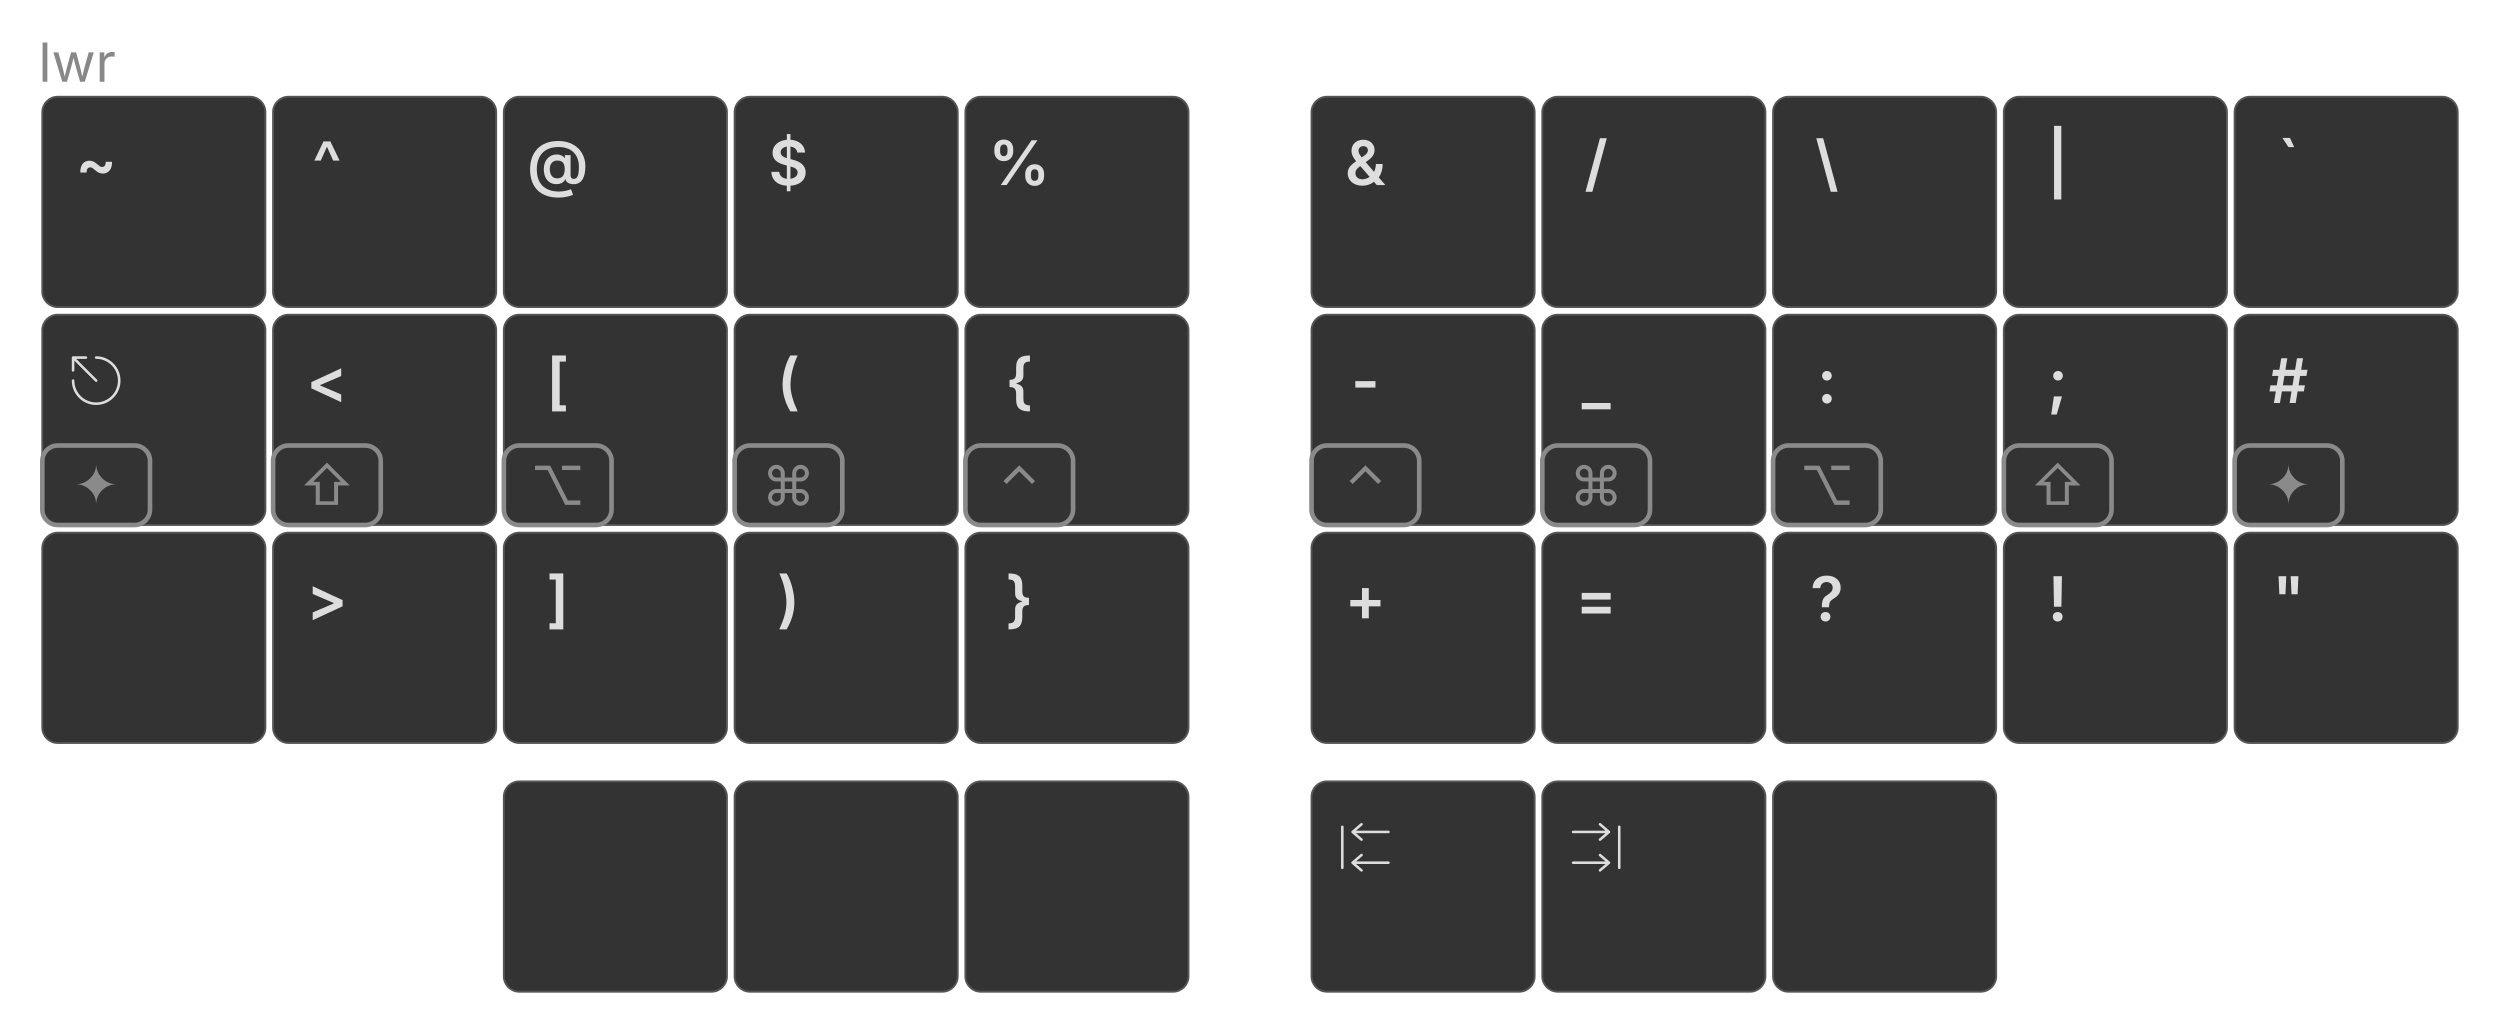
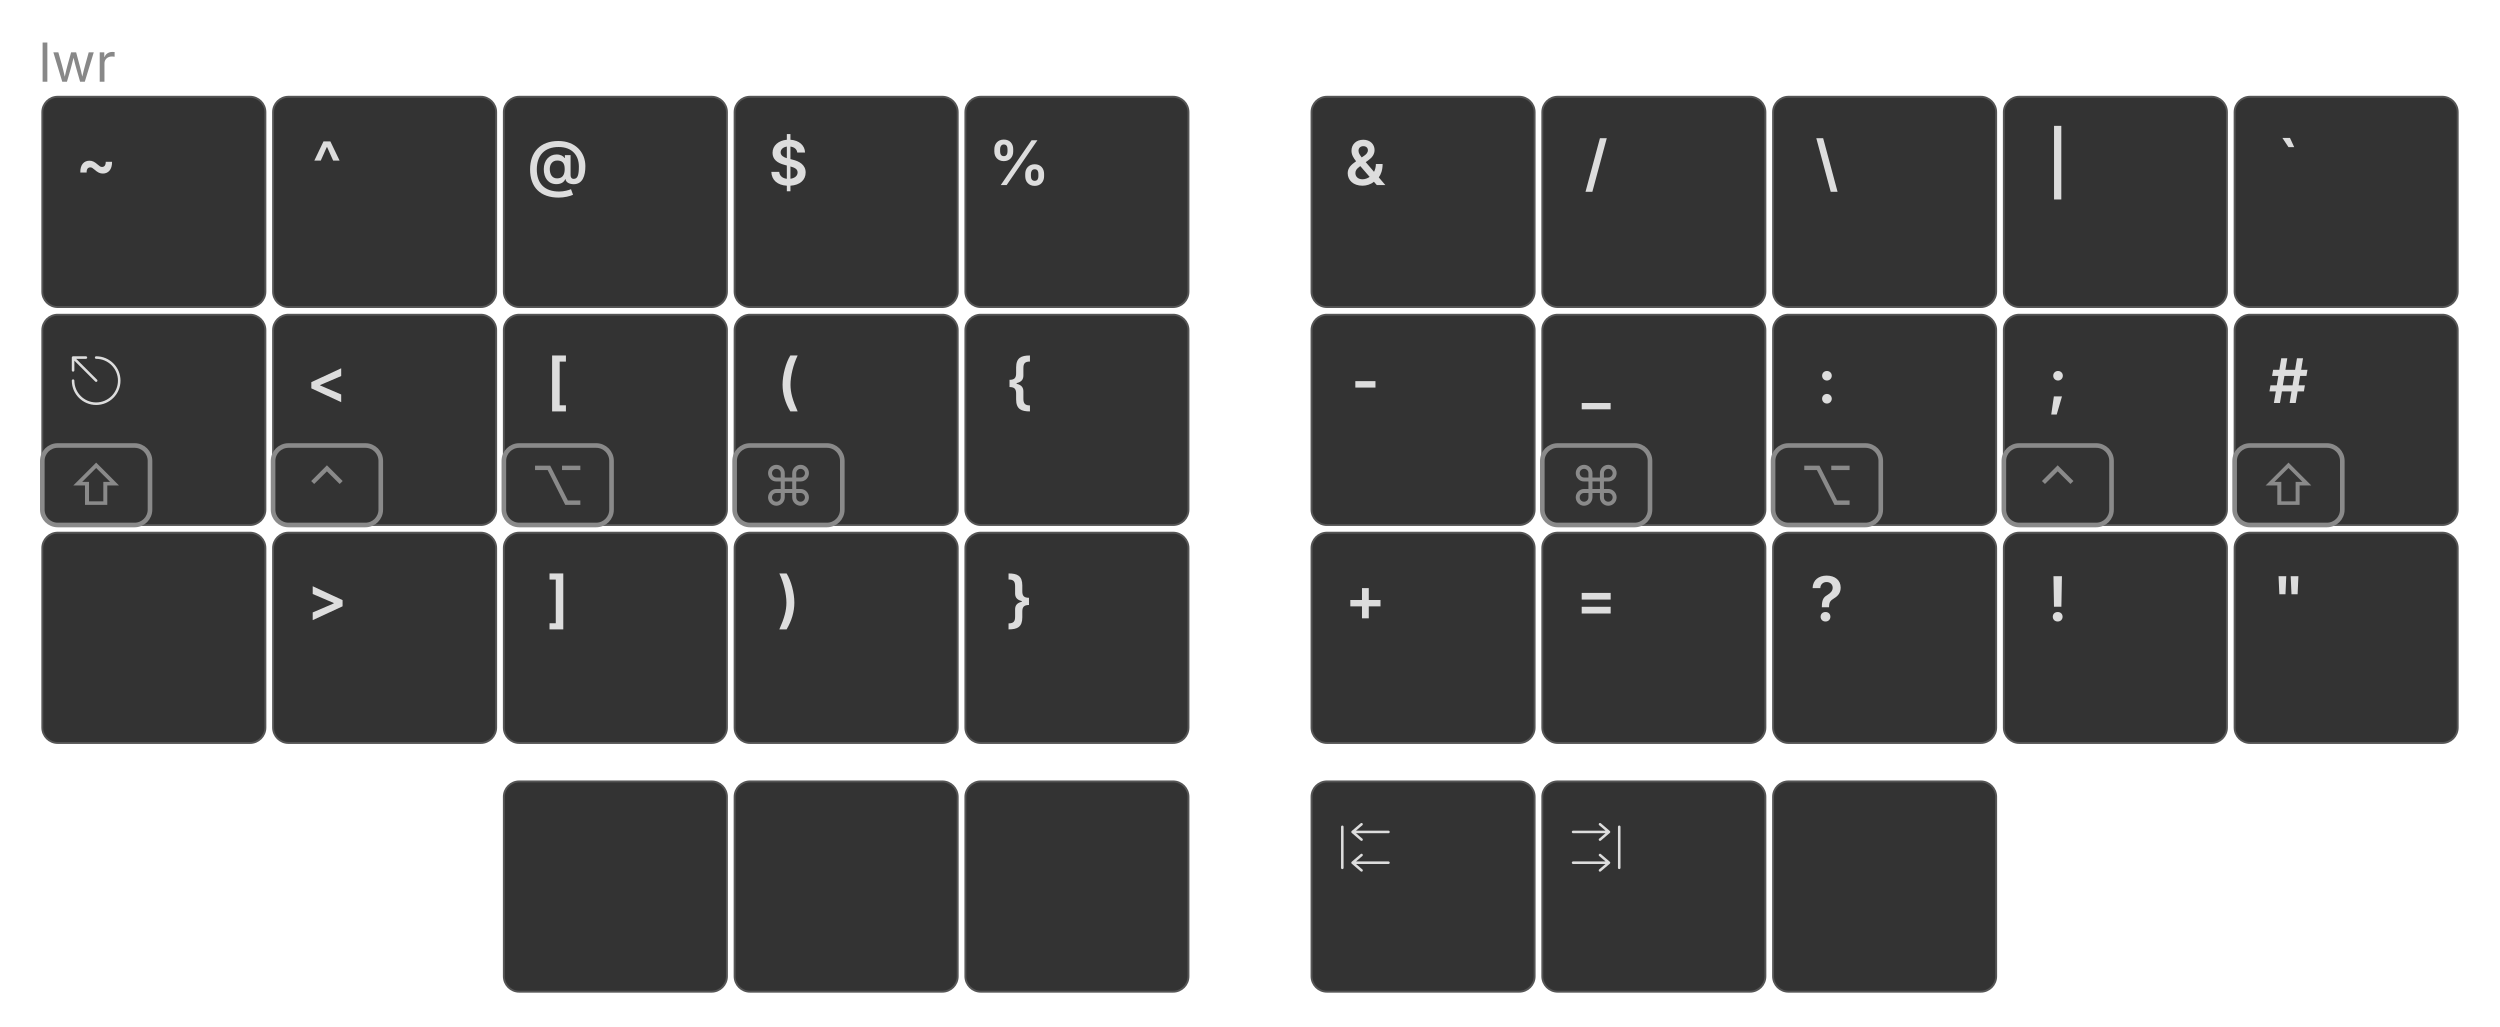
<svg xmlns="http://www.w3.org/2000/svg" class="keymap" width="650" height="267" viewBox="-10 -24 650.0 266.68">
  <style>/* Inter for letters. cairosvg uses only the first family, so marks
       Inter lacks (✦ ⇊ ⇈) set .dejavu; browsers still walk the stack. */
    svg.keymap { background: #1e1e2e;
                 font-family: Inter, "DejaVu Sans", "Segoe UI Symbol",
                              "Apple Symbols", sans-serif; }
    text.dejavu { font-family: "DejaVu Sans", "Segoe UI Symbol",
                  "Apple Symbols", sans-serif; }
    rect.keycap { fill: #333333; stroke: #555555; stroke-width: 0.5px; }
    text { fill: #c8c8c8; text-anchor: middle; dominant-baseline: central; }
    text.base { font-size: 16px; font-weight: 600; fill: #dddddd; }
    text.hold { font-size: 11px; }
    text.sym { font-size: 13px; fill: #9999ff; }
    text.num { font-size: 13px; fill: #ee9944; }
    text.oneshot { font-size: 12px; font-weight: 600; }
    use.glyph { fill: none; stroke: #c8c8c8; stroke-width: 2px;
                stroke-linecap: round; stroke-linejoin: round; }
    use.glyph.base { stroke: #dddddd; }
    use.glyph.sym { stroke: #9999ff; }
    use.glyph.num { stroke: #ee9944; }
    use.glyph.hold.tap-preferred.mod { stroke: #8a8a8a; }
    use.glyph.hold.hold-preferred.mod, use.glyph.oneshot.mod { stroke: #d0d0d0; }
    use.glyph.hold.hold-preferred.sym, use.glyph.oneshot.sym,
    use.glyph.hold.hold-preferred.nav, use.glyph.oneshot.nav { stroke: #1a1a1a; }
    use.glyph.hold.tap-preferred.sym { stroke: #9999ff; }
    use.glyph.hold.tap-preferred.nav { stroke: #ee9944; }
    rect.hold-box { stroke-width: 1.2px; }
    rect.hold-box.tap-preferred.mod { fill: none; stroke: #8a8a8a; }
    rect.hold-box.tap-preferred.sym { fill: none; stroke: #9999ff; }
    rect.hold-box.tap-preferred.nav { fill: none; stroke: #ee9944; }
    rect.hold-box.hold-preferred.mod { fill: #4a4a4a; stroke: #4a4a4a; }
    rect.hold-box.hold-preferred.sym { fill: #6666bb; stroke: #6666bb; }
    rect.hold-box.hold-preferred.nav { fill: #aa7755; stroke: #aa7755; }
    rect.hold-box.oneshot.mod { fill: #4a4a4a; stroke: #4a4a4a; }
    rect.hold-box.oneshot.sym { fill: #6666bb; stroke: #6666bb; }
    rect.hold-box.oneshot.nav { fill: #aa7755; stroke: #aa7755; }
    text.hold.hold-preferred.mod, text.oneshot.mod { fill: #d0d0d0; font-weight: 700; }
    text.hold.hold-preferred.sym, text.oneshot.sym,
    text.hold.hold-preferred.nav, text.oneshot.nav { fill: #1a1a1a; font-weight: 700; }
    text.hold.tap-preferred { fill: #8a8a8a; }
    text.hold.symbol { font-size: 14px; }
    text.oneshot.symbol { font-size: 16px; }
    text.title { font-size: 14px; fill: #888888; text-anchor: start; }</style>
  <defs>
    <path id="glyph_backspace" class="symbol" transform="scale(0.333333) translate(-24,-24)" d="M22,19l10,10 M22,29l10-10 M6,24l10,13h26v-26h-26z" />
    <path id="glyph_delete-word" class="symbol" transform="scale(0.333333) translate(-24,-24)" d="M22,19l10,10 M22,29l10-10 M6,24l10,13h26v-26h-26z M6,17l-6,7,6,7" />
    <path id="glyph_return" class="symbol" transform="scale(0.333333) translate(-24,-24)" d="M42,13V27H6 m8-8l-8,8l8,8" />
    <path id="glyph_space" class="symbol" transform="scale(0.333333) translate(-24,-24)" d="M42,24V32H6V24" />
    <path id="glyph_escape" class="symbol" transform="scale(0.333333) translate(-24,-24)" d="M24,24l-18-18 m0,10v-10h10 M24,6A18,18,0,1,1,6,24" />
    <path id="glyph_up" class="symbol" transform="scale(0.333333) translate(-24,-24)" d="M24,42v-36 m-8,6l8-8l8,8" />
    <path id="glyph_down" class="symbol" transform="scale(0.333333) translate(-24,-24)" d="M24,6v36 m-8,-6l8,8l8-8" />
    <path id="glyph_left" class="symbol" transform="scale(0.333333) translate(-24,-24)" d="M42,24h-36 m6-8l-8,8l8,8" />
    <path id="glyph_right" class="symbol" transform="scale(0.333333) translate(-24,-24)" d="M6,24h36 m-6-8l8,8l-8,8" />
    <path id="glyph_tab" class="symbol" transform="scale(0.333333) translate(-24,-24)" d="M6,12H32m-5-6l7,6l-7,6 M6,36H32m-5-6l7,6l-7,6 M42,8v32" />
    <path id="glyph_btab" class="symbol" transform="scale(0.333333) translate(-24,-24)" d="M42,12H16m5-6l-7,6l7,6 M42,36H16m5-6l-7,6l7,6 M6,8v32" />
    <path id="glyph_home" class="symbol" transform="scale(0.333333) translate(-24,-24)" d="M8,10v28 M8,16h32 M8,32h20" />
    <path id="glyph_end" class="symbol" transform="scale(0.333333) translate(-24,-24)" d="M40,10v28 M8,16h32 M20,32h20" />
    <path id="glyph_word-left" class="symbol" transform="scale(0.333333) translate(-24,-24)" d="M22,24h-16m6-8l-8,8l8,8 M26,17h16v14h-16z" />
    <path id="glyph_word-right" class="symbol" transform="scale(0.333333) translate(-24,-24)" d="M6,17h16v14h-16z M26,24h16m-6-8l8,8l-8,8" />
    <path id="glyph_hist-back" class="symbol" transform="scale(0.333333) translate(-24,-24)" d="M36,32A14,14 0 1 0 24,12m8-8l-8,8l8,8" />
    <path id="glyph_hist-fwd" class="symbol" transform="scale(0.333333) translate(-24,-24)" d="M12,32A14,14 0 1 1 24,12m-8-8l8,8l-8,8" />
    <path id="glyph_app-tab-prev" class="symbol" transform="scale(0.333333) translate(-24,-24)" d="M6,10h18v10h18v20H6z" />
    <path id="glyph_app-tab-next" class="symbol" transform="scale(0.333333) translate(-24,-24)" d="M6,20h18v-10h18v30H6z" />
    <path id="glyph_bluetooth" class="symbol" transform="scale(0.333333) translate(-24,-24)" d="M12,16 L36,32 L24,40 L24,8 L36,16 L12,32" />
  </defs>
  <text class="title" x="0" y="-8">lwr</text>
  <g transform="translate(0.00,0.00)">
    <rect class="keycap" x="1.0" y="1.0" width="58.0" height="54.67" rx="4.0" ry="4.0" />
    <text class="base" x="15.0" y="18.134">~</text>
  </g>
  <g transform="translate(60.00,0.00)">
    <rect class="keycap" x="1.0" y="1.0" width="58.0" height="54.67" rx="4.0" ry="4.0" />
    <text class="base" x="15.0" y="18.134">^</text>
  </g>
  <g transform="translate(120.00,0.00)">
    <rect class="keycap" x="1.0" y="1.0" width="58.0" height="54.67" rx="4.0" ry="4.0" />
    <text class="base" x="15.0" y="18.134">@</text>
  </g>
  <g transform="translate(180.00,0.00)">
    <rect class="keycap" x="1.0" y="1.0" width="58.0" height="54.67" rx="4.0" ry="4.0" />
    <text class="base" x="15.0" y="18.134">$</text>
  </g>
  <g transform="translate(240.00,0.00)">
    <rect class="keycap" x="1.0" y="1.0" width="58.0" height="54.67" rx="4.0" ry="4.0" />
    <text class="base" x="15.0" y="18.134">%</text>
  </g>
  <g transform="translate(330.00,0.00)">
    <rect class="keycap" x="1.0" y="1.0" width="58.0" height="54.67" rx="4.0" ry="4.0" />
    <text class="base" x="15.0" y="18.134">&amp;</text>
  </g>
  <g transform="translate(390.00,0.00)">
    <rect class="keycap" x="1.0" y="1.0" width="58.0" height="54.67" rx="4.0" ry="4.0" />
    <text class="base" x="15.0" y="18.134">/</text>
  </g>
  <g transform="translate(450.00,0.00)">
    <rect class="keycap" x="1.0" y="1.0" width="58.0" height="54.67" rx="4.0" ry="4.0" />
    <text class="base" x="15.0" y="18.134">\</text>
  </g>
  <g transform="translate(510.00,0.00)">
    <rect class="keycap" x="1.0" y="1.0" width="58.0" height="54.67" rx="4.0" ry="4.0" />
    <text class="base" x="15.0" y="18.134">|</text>
  </g>
  <g transform="translate(570.00,0.00)">
    <rect class="keycap" x="1.0" y="1.0" width="58.0" height="54.67" rx="4.0" ry="4.0" />
    <text class="base" x="15.0" y="18.134">`</text>
  </g>
  <g transform="translate(0.00,56.67)">
    <rect class="keycap" x="1.0" y="1.0" width="58.0" height="54.67" rx="4.0" ry="4.0" />
    <rect class="hold-box tap-preferred mod" x="1.0" y="35.002" width="28.0" height="20.668" rx="4.0" ry="4.0" />
    <use class="glyph base" href="#glyph_escape" x="15.0" y="18.134" />
-     <text class="hold tap-preferred mod symbol dejavu" x="15.0" y="45.336">✦</text>
+     <text class="hold tap-preferred mod symbol" x="15.0" y="45.336">⇧</text>
  </g>
  <g transform="translate(60.00,56.67)">
    <rect class="keycap" x="1.0" y="1.0" width="58.0" height="54.67" rx="4.0" ry="4.0" />
    <rect class="hold-box tap-preferred mod" x="1.0" y="35.002" width="28.0" height="20.668" rx="4.0" ry="4.0" />
    <text class="base" x="15.0" y="18.134">&lt;</text>
-     <text class="hold tap-preferred mod symbol" x="15.0" y="45.336">⇧</text>
+     <text class="hold tap-preferred mod symbol" x="15.0" y="45.336">⌃</text>
  </g>
  <g transform="translate(120.00,56.67)">
    <rect class="keycap" x="1.0" y="1.0" width="58.0" height="54.67" rx="4.0" ry="4.0" />
    <rect class="hold-box tap-preferred mod" x="1.0" y="35.002" width="28.0" height="20.668" rx="4.0" ry="4.0" />
    <text class="base" x="15.0" y="18.134">[</text>
    <text class="hold tap-preferred mod symbol" x="15.0" y="45.336">⌥</text>
  </g>
  <g transform="translate(180.00,56.67)">
    <rect class="keycap" x="1.0" y="1.0" width="58.0" height="54.67" rx="4.0" ry="4.0" />
    <rect class="hold-box tap-preferred mod" x="1.0" y="35.002" width="28.0" height="20.668" rx="4.0" ry="4.0" />
    <text class="base" x="15.0" y="18.134">(</text>
    <text class="hold tap-preferred mod symbol" x="15.0" y="45.336">⌘</text>
  </g>
  <g transform="translate(240.00,56.67)">
    <rect class="keycap" x="1.0" y="1.0" width="58.0" height="54.67" rx="4.0" ry="4.0" />
-     <rect class="hold-box tap-preferred mod" x="1.0" y="35.002" width="28.0" height="20.668" rx="4.0" ry="4.0" />
    <text class="base" x="15.0" y="18.134">{</text>
-     <text class="hold tap-preferred mod symbol" x="15.0" y="45.336">⌃</text>
  </g>
  <g transform="translate(330.00,56.67)">
    <rect class="keycap" x="1.0" y="1.0" width="58.0" height="54.67" rx="4.0" ry="4.0" />
-     <rect class="hold-box tap-preferred mod" x="1.0" y="35.002" width="28.0" height="20.668" rx="4.0" ry="4.0" />
    <text class="base" x="15.0" y="18.134">-</text>
-     <text class="hold tap-preferred mod symbol" x="15.0" y="45.336">⌃</text>
  </g>
  <g transform="translate(390.00,56.67)">
    <rect class="keycap" x="1.0" y="1.0" width="58.0" height="54.67" rx="4.0" ry="4.0" />
    <rect class="hold-box tap-preferred mod" x="1.0" y="35.002" width="28.0" height="20.668" rx="4.0" ry="4.0" />
    <text class="base" x="15.0" y="18.134">_</text>
    <text class="hold tap-preferred mod symbol" x="15.0" y="45.336">⌘</text>
  </g>
  <g transform="translate(450.00,56.67)">
    <rect class="keycap" x="1.0" y="1.0" width="58.0" height="54.67" rx="4.0" ry="4.0" />
    <rect class="hold-box tap-preferred mod" x="1.0" y="35.002" width="28.0" height="20.668" rx="4.0" ry="4.0" />
    <text class="base" x="15.0" y="18.134">:</text>
    <text class="hold tap-preferred mod symbol" x="15.0" y="45.336">⌥</text>
  </g>
  <g transform="translate(510.00,56.67)">
    <rect class="keycap" x="1.0" y="1.0" width="58.0" height="54.67" rx="4.0" ry="4.0" />
    <rect class="hold-box tap-preferred mod" x="1.0" y="35.002" width="28.0" height="20.668" rx="4.0" ry="4.0" />
    <text class="base" x="15.0" y="18.134">;</text>
+     <text class="hold tap-preferred mod symbol" x="15.0" y="45.336">⌃</text>
+   </g>
+   <g transform="translate(570.00,56.67)">
+     <rect class="keycap" x="1.0" y="1.0" width="58.0" height="54.67" rx="4.0" ry="4.0" />
+     <rect class="hold-box tap-preferred mod" x="1.0" y="35.002" width="28.0" height="20.668" rx="4.0" ry="4.0" />
+     <text class="base" x="15.0" y="18.134">#</text>
    <text class="hold tap-preferred mod symbol" x="15.0" y="45.336">⇧</text>
  </g>
-   <g transform="translate(570.00,56.67)">
-     <rect class="keycap" x="1.0" y="1.0" width="58.0" height="54.67" rx="4.0" ry="4.0" />
-     <rect class="hold-box tap-preferred mod" x="1.0" y="35.002" width="28.0" height="20.668" rx="4.0" ry="4.0" />
-     <text class="base" x="15.0" y="18.134">#</text>
-     <text class="hold tap-preferred mod symbol dejavu" x="15.0" y="45.336">✦</text>
-   </g>
  <g transform="translate(0.00,113.34)">
    <rect class="keycap" x="1.0" y="1.0" width="58.0" height="54.67" rx="4.0" ry="4.0" />
  </g>
  <g transform="translate(60.00,113.34)">
    <rect class="keycap" x="1.0" y="1.0" width="58.0" height="54.67" rx="4.0" ry="4.0" />
    <text class="base" x="15.0" y="18.134">&gt;</text>
  </g>
  <g transform="translate(120.00,113.34)">
    <rect class="keycap" x="1.0" y="1.0" width="58.0" height="54.67" rx="4.0" ry="4.0" />
    <text class="base" x="15.0" y="18.134">]</text>
  </g>
  <g transform="translate(180.00,113.34)">
    <rect class="keycap" x="1.0" y="1.0" width="58.0" height="54.67" rx="4.0" ry="4.0" />
    <text class="base" x="15.0" y="18.134">)</text>
  </g>
  <g transform="translate(240.00,113.34)">
    <rect class="keycap" x="1.0" y="1.0" width="58.0" height="54.67" rx="4.0" ry="4.0" />
    <text class="base" x="15.0" y="18.134">}</text>
  </g>
  <g transform="translate(330.00,113.34)">
    <rect class="keycap" x="1.0" y="1.0" width="58.0" height="54.67" rx="4.0" ry="4.0" />
    <text class="base" x="15.0" y="18.134">+</text>
  </g>
  <g transform="translate(390.00,113.34)">
    <rect class="keycap" x="1.0" y="1.0" width="58.0" height="54.67" rx="4.0" ry="4.0" />
    <text class="base" x="15.0" y="18.134">=</text>
  </g>
  <g transform="translate(450.00,113.34)">
    <rect class="keycap" x="1.0" y="1.0" width="58.0" height="54.67" rx="4.0" ry="4.0" />
    <text class="base" x="15.0" y="18.134">?</text>
  </g>
  <g transform="translate(510.00,113.34)">
    <rect class="keycap" x="1.0" y="1.0" width="58.0" height="54.67" rx="4.0" ry="4.0" />
    <text class="base" x="15.0" y="18.134">!</text>
  </g>
  <g transform="translate(570.00,113.34)">
    <rect class="keycap" x="1.0" y="1.0" width="58.0" height="54.67" rx="4.0" ry="4.0" />
    <text class="base" x="15.0" y="18.134">"</text>
  </g>
  <g transform="translate(120.00,178.01)">
    <rect class="keycap" x="1.0" y="1.0" width="58.0" height="54.67" rx="4.0" ry="4.0" />
  </g>
  <g transform="translate(180.00,178.01)">
    <rect class="keycap" x="1.0" y="1.0" width="58.0" height="54.67" rx="4.0" ry="4.0" />
  </g>
  <g transform="translate(240.00,178.01)">
    <rect class="keycap" x="1.0" y="1.0" width="58.0" height="54.67" rx="4.0" ry="4.0" />
  </g>
  <g transform="translate(330.00,178.01)">
    <rect class="keycap" x="1.0" y="1.0" width="58.0" height="54.67" rx="4.0" ry="4.0" />
    <use class="glyph base" href="#glyph_btab" x="15.0" y="18.134" />
  </g>
  <g transform="translate(390.00,178.01)">
    <rect class="keycap" x="1.0" y="1.0" width="58.0" height="54.67" rx="4.0" ry="4.0" />
    <use class="glyph base" href="#glyph_tab" x="15.0" y="18.134" />
  </g>
  <g transform="translate(450.00,178.01)">
    <rect class="keycap" x="1.0" y="1.0" width="58.0" height="54.67" rx="4.0" ry="4.0" />
  </g>
</svg>
